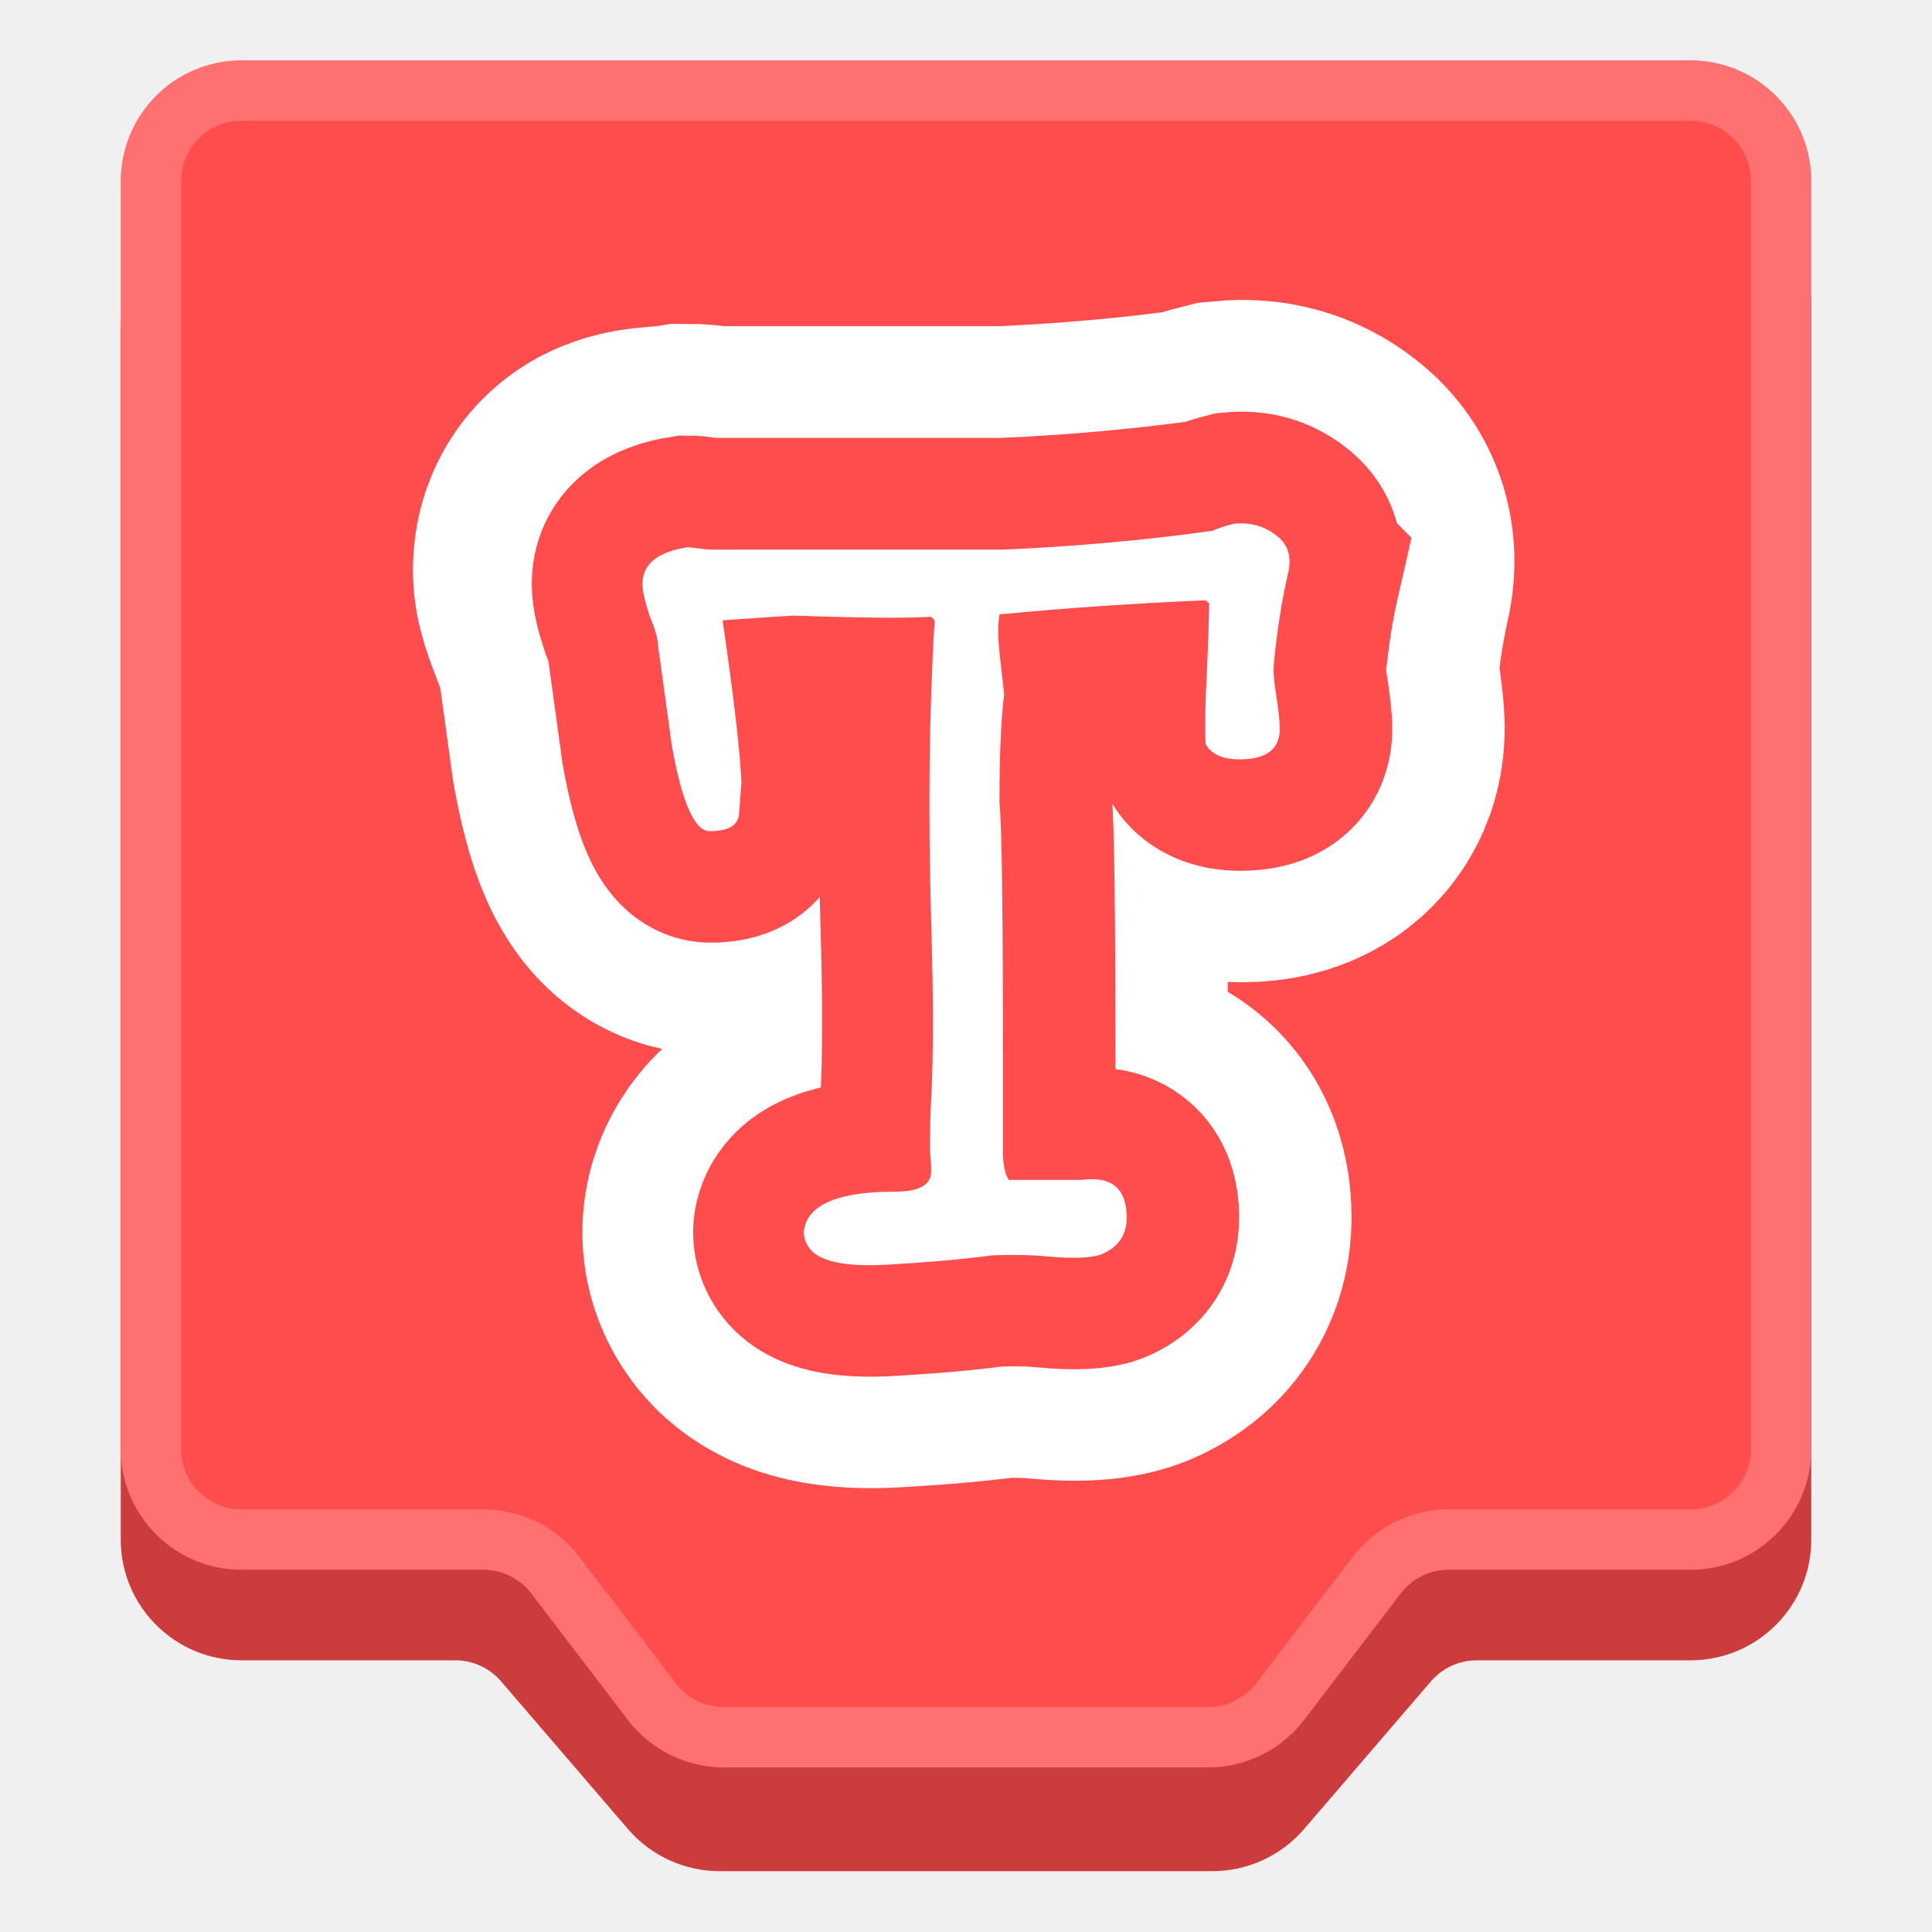
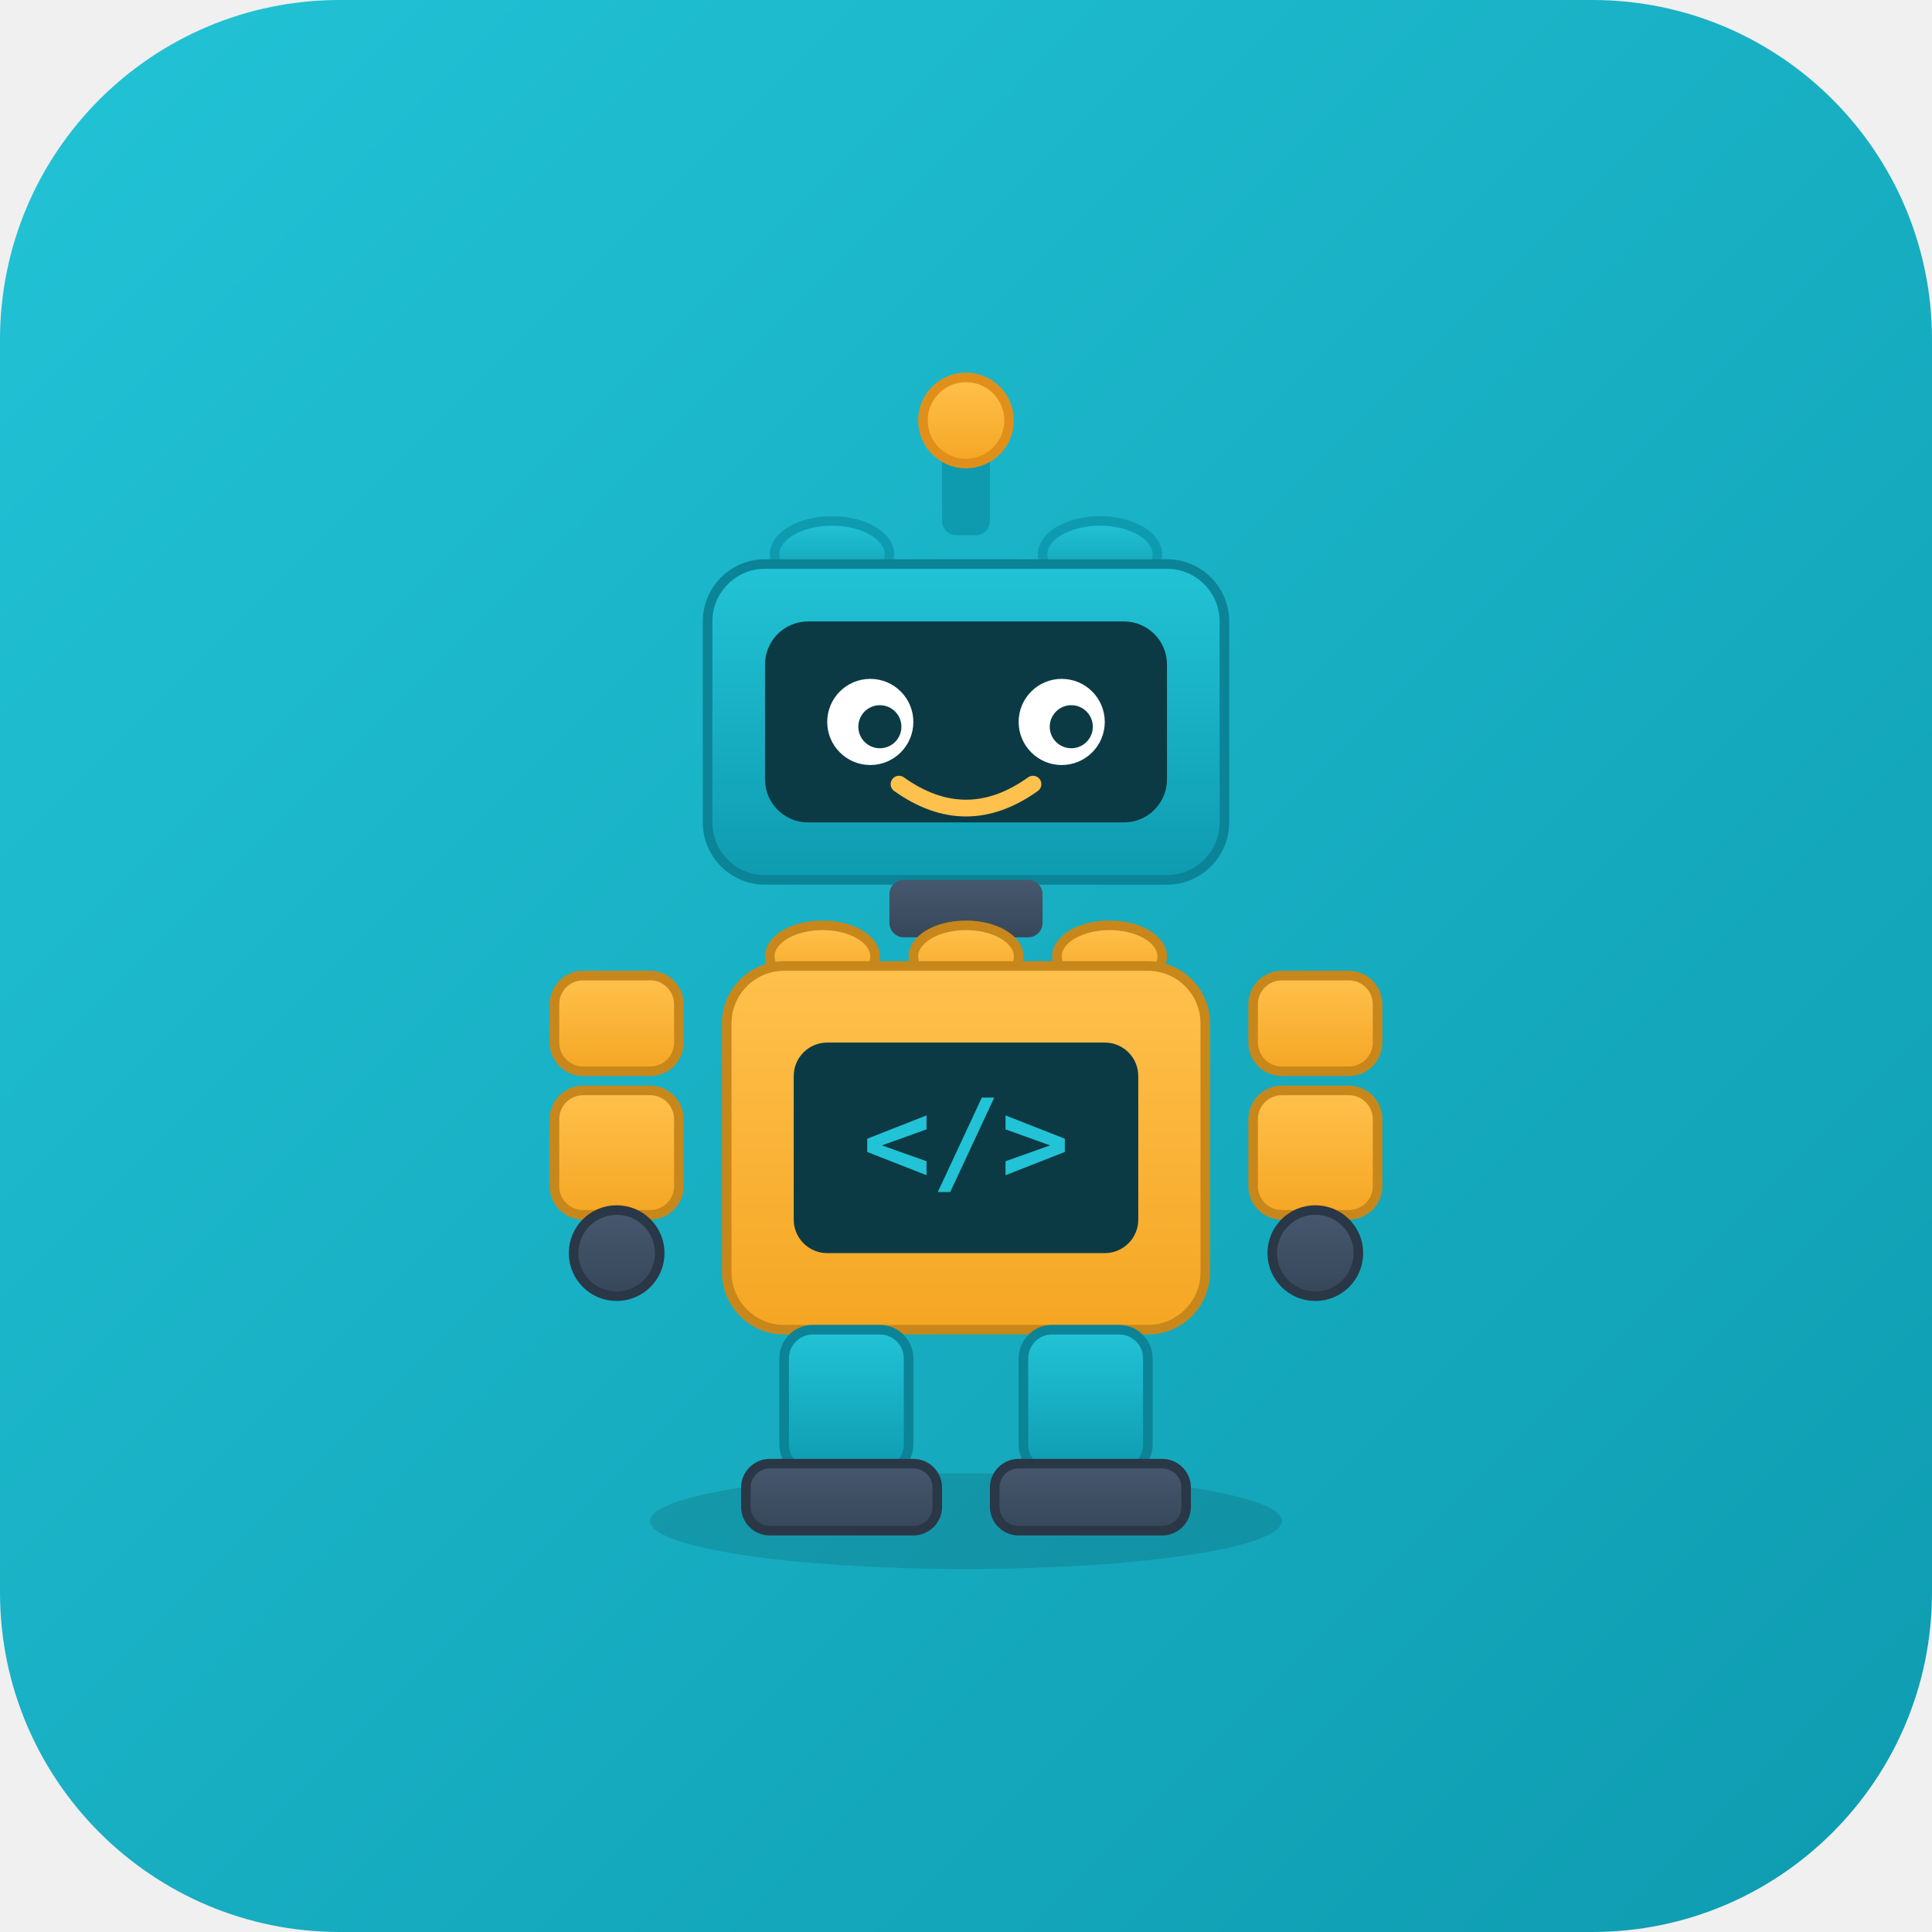
- <svg xmlns="http://www.w3.org/2000/svg" height="1024" width="1024">
-   <path d="m64 174.867v641.133c0 35.346 28.654 64 64 64h113.303c9.329 0 18.194 4.071 24.273 11.148l67.27 78.308c12.158 14.153 29.888 22.296 48.547 22.296h261.213c18.659 0 36.388-8.143 48.547-22.296l67.27-78.308c6.079-7.077 14.944-11.148 24.273-11.148h113.303c35.346 0 64-28.654 64-64v-654.847c0-35.346-28.654-64-64-64-0.381 0-0.762 0.003-1.143 0.01l-768 13.714c-34.895 0.623-62.857 29.089-62.857 63.99z" fill="#cc3c3c" fill-rule="evenodd" />
-   <path d="m64 96v672c0 35.346 28.654 64 64 64h128.174c9.974 0 19.378 4.651 25.432 12.578l51.183 67.019c12.108 15.854 30.915 25.155 50.863 25.155h256.696c19.948 0 38.756-9.302 50.863-25.155l51.183-67.019c6.054-7.927 15.458-12.578 25.432-12.578h128.174c35.346 0 64-28.654 64-64v-672c0-35.346-28.654-64-64-64h-768c-35.346 0-64 28.654-64 64z" fill="#ff4c4c" fill-rule="evenodd" />
-   <path d="m96 96v672c0 17.673 14.327 32 32 32h128.174c19.948 0 38.756 9.302 50.863 25.155l51.183 67.019c6.054 7.927 15.458 12.578 25.432 12.578h256.696c9.974 0 19.378-4.651 25.432-12.578l51.183-67.019c12.108-15.854 30.915-25.155 50.863-25.155h128.174c17.673 0 32-14.327 32-32v-672c0-17.673-14.327-32-32-32h-768c-17.673 0-32 14.327-32 32zm-32 0c0-35.346 28.654-64 64-64h768c35.346 0 64 28.654 64 64v672c0 35.346-28.654 64-64 64h-128.174c-9.974 0-19.378 4.651-25.432 12.578l-51.183 67.019c-12.108 15.854-30.915 25.155-50.863 25.155h-256.696c-19.948 0-38.756-9.302-50.863-25.155l-51.183-67.019c-6.054-7.927-15.458-12.578-25.432-12.578h-128.174c-35.346 0-64-28.654-64-64z" fill="#fff" fill-opacity=".2" />
-   <g transform="matrix(4.194374,0,0,4.194374,229.1357,171.2136)" fill="none" stroke="#fff" stroke-width="56.409">
-     <path d="m108.346 31.578c-0.794 3.474-1.389 7.245-1.786 11.314-0.099 1.092 0 2.481 0.298 4.168 0.298 1.985 0.447 3.374 0.447 4.168 0 2.58-1.687 3.871-5.061 3.871-2.183 0-3.622-0.645-4.317-1.935-0.099-2.183-0.05-5.161 0.149-8.932 0.198-4.466 0.298-7.443 0.298-8.932-0.099 0-0.248-0.099-0.447-0.298-9.23 0.397-17.914 0.992-26.052 1.786-0.198 1.29-0.198 2.878 0 4.764l0.595 5.359c-0.397 3.077-0.595 7.642-0.595 13.696 0.298 2.58 0.447 13.646 0.447 33.197v10.867c0 1.687 0.248 2.878 0.744 3.573h9.23c3.771-0.496 5.657 1.092 5.657 4.764 0 2.183-1.042 3.722-3.126 4.615-1.29 0.496-3.573 0.595-6.848 0.298-1.985-0.198-4.317-0.248-6.997-0.149-3.672 0.496-8.138 0.893-13.398 1.191-5.359 0.298-8.634-0.447-9.825-2.233-0.794-1.191-0.794-2.431 0-3.722 1.389-2.183 5.012-3.275 10.867-3.275 3.077 0 4.615-0.844 4.615-2.531 0-0.893-0.05-1.737-0.149-2.531 0-2.481 0.05-4.665 0.149-6.55 0.298-5.359 0.298-12.902 0-22.628-0.397-14.093-0.248-26.746 0.447-37.961l-0.447-0.447c-3.077 0.198-8.833 0.149-17.269-0.149-0.397 0-3.424 0.198-9.081 0.595 1.389 9.527 2.183 16.326 2.382 20.395l-0.298 4.019c-0.099 1.489-1.34 2.233-3.722 2.233-1.886 0-3.474-3.573-4.764-10.718-0.595-4.268-1.191-8.585-1.786-12.951 0-0.695-0.347-1.886-1.042-3.573-0.595-1.786-1.909-4.751-1.909-5.644 0-3.141 2.901-2.395 6.672-2.99 0.298 0 0.794 0.05 1.489 0.149 0.695 0.099 1.191 0.149 1.489 0.149h36.919c9.131-0.397 17.963-1.191 26.498-2.382 0.595-0.298 1.489-0.595 2.68-0.893 2.084-0.198 3.871 0.298 5.359 1.489 1.489 1.092 1.985 2.68 1.489 4.764z" fill="none" stroke="#fff" stroke-width="56.409" />
-   </g>
-   <g transform="matrix(3.852509,0,0,3.852509,257.8998,219.8385)" fill="none" stroke="#ff4c4c" stroke-width="30.707">
-     <path d="m110.385 21.777q-1.297 5.673-1.945 12.318-0.162 1.783 0.324 4.538 0.486 3.242 0.486 4.538 0 4.214-5.511 4.214-3.566 0-4.7-2.107-0.162-3.566 0.162-9.725 0.324-7.293 0.324-9.725-0.162 0-0.486-0.324-15.073 0.648-28.363 1.945-0.324 2.107 0 5.186l0.648 5.835q-0.648 5.024-0.648 14.911 0.486 4.214 0.486 36.143v11.832q0 2.755 0.81 3.89h10.049q6.159-0.81 6.159 5.186 0 3.566-3.404 5.024-2.107 0.81-7.456 0.324-3.242-0.324-7.618-0.162-5.997 0.81-14.587 1.297-8.752 0.486-10.697-2.431-1.297-1.945 0-4.052 2.269-3.566 11.832-3.566 5.024 0 5.024-2.755 0-1.459-0.162-2.755 0-4.052 0.162-7.131 0.486-8.752 0-24.636-0.648-23.015 0.486-41.33l-0.486-0.486q-5.024 0.324-18.801-0.162-0.648 0-9.887 0.648 2.269 15.559 2.593 22.205 0 0-0.324 4.376-0.162 2.431-4.052 2.431-3.079 0-5.186-11.67-0.972-6.969-1.945-14.101 0-1.135-1.135-3.89-0.972-2.917-0.972-4.376 0-4.052 6.159-5.024 0.486 0 1.621 0.162 1.135 0.162 1.621 0.162h16.856q23.339 0 23.339 0 14.911-0.648 28.85-2.593 0.972-0.486 2.917-0.972 3.404-0.324 5.835 1.621 2.431 1.783 1.621 5.186z" fill="none" stroke="#ff4c4c" stroke-width="30.707" />
-   </g>
-   <g transform="matrix(4.194374,0,0,4.194374,228.2536,197.3568)" fill="#fff">
-     <path d="m108.346 25.379q-1.191 5.21-1.786 11.314-0.149 1.638 0.298 4.168 0.447 2.977 0.447 4.168 0 3.871-5.061 3.871-3.275 0-4.317-1.935-0.149-3.275 0.149-8.932 0.298-6.699 0.298-8.932-0.149 0-0.447-0.298-13.845 0.595-26.052 1.786-0.298 1.935 0 4.764l0.595 5.359q-0.595 4.615-0.595 13.696 0.447 3.871 0.447 33.197v10.867q0 2.531 0.744 3.573h9.23q5.657-0.744 5.657 4.764 0 3.275-3.126 4.615-1.935 0.744-6.848 0.298-2.977-0.298-6.997-0.149-5.508 0.744-13.398 1.191-8.039 0.447-9.825-2.233-1.191-1.786 0-3.722 2.084-3.275 10.867-3.275 4.615 0 4.615-2.531 0-1.34-0.149-2.531 0-3.722 0.149-6.55 0.447-8.039 0-22.628-0.595-21.139 0.447-37.961l-0.447-0.447q-4.615 0.298-17.269-0.149-0.595 0-9.081 0.595 2.084 14.291 2.382 20.395 0 0-0.298 4.019-0.149 2.233-3.722 2.233-2.828 0-4.764-10.718-0.893-6.401-1.786-12.951 0-1.042-1.042-3.573-0.893-2.68-0.893-4.019 0-3.722 5.657-4.615 0.447 0 1.489 0.149t1.489 0.149h15.482q21.437 0 21.437 0 13.696-0.595 26.498-2.382 0.893-0.447 2.68-0.893 3.126-0.298 5.359 1.489 2.233 1.638 1.489 4.764z" fill="#fff" />
-   </g>
+ <svg xmlns="http://www.w3.org/2000/svg" width="1024" height="1024" viewBox="0 0 1024 1024">
+   <defs>
+     <linearGradient id="bwbg" x1="0" y1="0" x2="1" y2="1">
+       <stop offset="0" stop-color="#22c3d6" />
+       <stop offset="1" stop-color="#0e9bb0" />
+     </linearGradient>
+   </defs>
+   <rect width="1024" height="1024" rx="180" fill="url(#bwbg)" />
+   <svg x="233" y="182" width="558" height="660" viewBox="0 0 220 260">
+     <defs>
+       <linearGradient id="bwTeal" x1="0" y1="0" x2="0" y2="1">
+         <stop offset="0" stop-color="#22c3d6" />
+         <stop offset="1" stop-color="#0e9bb0" />
+       </linearGradient>
+       <linearGradient id="bwAmber" x1="0" y1="0" x2="0" y2="1">
+         <stop offset="0" stop-color="#ffc14d" />
+         <stop offset="1" stop-color="#f5a623" />
+       </linearGradient>
+       <linearGradient id="bwSlate" x1="0" y1="0" x2="0" y2="1">
+         <stop offset="0" stop-color="#46586e" />
+         <stop offset="1" stop-color="#37475a" />
+       </linearGradient>
+     </defs>
+     <ellipse cx="110" cy="246" rx="66" ry="10" fill="#000" opacity="0.12" />
+     <rect x="105" y="20" width="10" height="20" rx="3" fill="#0e9bb0" />
+     <circle cx="110" cy="16" r="9" fill="url(#bwAmber)" stroke="#e0901a" stroke-width="2" />
+     <g fill="url(#bwTeal)" stroke="#0e9bb0" stroke-width="2">
+       <ellipse cx="82" cy="44" rx="12" ry="7" />
+       <ellipse cx="138" cy="44" rx="12" ry="7" />
+     </g>
+     <rect x="56" y="46" width="108" height="66" rx="12" fill="url(#bwTeal)" stroke="#0b8497" stroke-width="2" />
+     <rect x="68" y="58" width="84" height="42" rx="9" fill="#0c3a44" />
+     <circle cx="90" cy="79" r="9" fill="#ffffff" />
+     <circle cx="130" cy="79" r="9" fill="#ffffff" />
+     <circle cx="92" cy="80" r="4.5" fill="#0c3a44" />
+     <circle cx="132" cy="80" r="4.5" fill="#0c3a44" />
+     <path d="M96 92 q14 10 28 0" fill="none" stroke="#ffc14d" stroke-width="3.5" stroke-linecap="round" />
+     <rect x="94" y="112" width="32" height="12" rx="3" fill="url(#bwSlate)" />
+     <g stroke="#c8871a" stroke-width="2">
+       <rect x="24" y="132" width="26" height="20" rx="6" fill="url(#bwAmber)" />
+       <rect x="24" y="156" width="26" height="26" rx="6" fill="url(#bwAmber)" />
+       <rect x="170" y="132" width="26" height="20" rx="6" fill="url(#bwAmber)" />
+       <rect x="170" y="156" width="26" height="26" rx="6" fill="url(#bwAmber)" />
+     </g>
+     <circle cx="37" cy="190" r="9" fill="url(#bwSlate)" stroke="#2a3746" stroke-width="2" />
+     <circle cx="183" cy="190" r="9" fill="url(#bwSlate)" stroke="#2a3746" stroke-width="2" />
+     <g fill="url(#bwAmber)" stroke="#c8871a" stroke-width="2">
+       <ellipse cx="80" cy="128" rx="11" ry="6.5" />
+       <ellipse cx="110" cy="128" rx="11" ry="6.5" />
+       <ellipse cx="140" cy="128" rx="11" ry="6.5" />
+     </g>
+     <rect x="60" y="130" width="100" height="76" rx="12" fill="url(#bwAmber)" stroke="#c8871a" stroke-width="2" />
+     <rect x="74" y="146" width="72" height="44" rx="7" fill="#0c3a44" />
+     <text x="110" y="175" font-family="ui-monospace, Menlo, monospace" font-size="24" font-weight="700" fill="#22c3d6" text-anchor="middle">&lt;/&gt;</text>
+     <g stroke="#0b8497" stroke-width="2">
+       <rect x="72" y="206" width="26" height="30" rx="6" fill="url(#bwTeal)" />
+       <rect x="122" y="206" width="26" height="30" rx="6" fill="url(#bwTeal)" />
+     </g>
+     <rect x="64" y="234" width="40" height="14" rx="5" fill="url(#bwSlate)" stroke="#2a3746" stroke-width="2" />
+     <rect x="116" y="234" width="40" height="14" rx="5" fill="url(#bwSlate)" stroke="#2a3746" stroke-width="2" />
+   </svg>
</svg>
